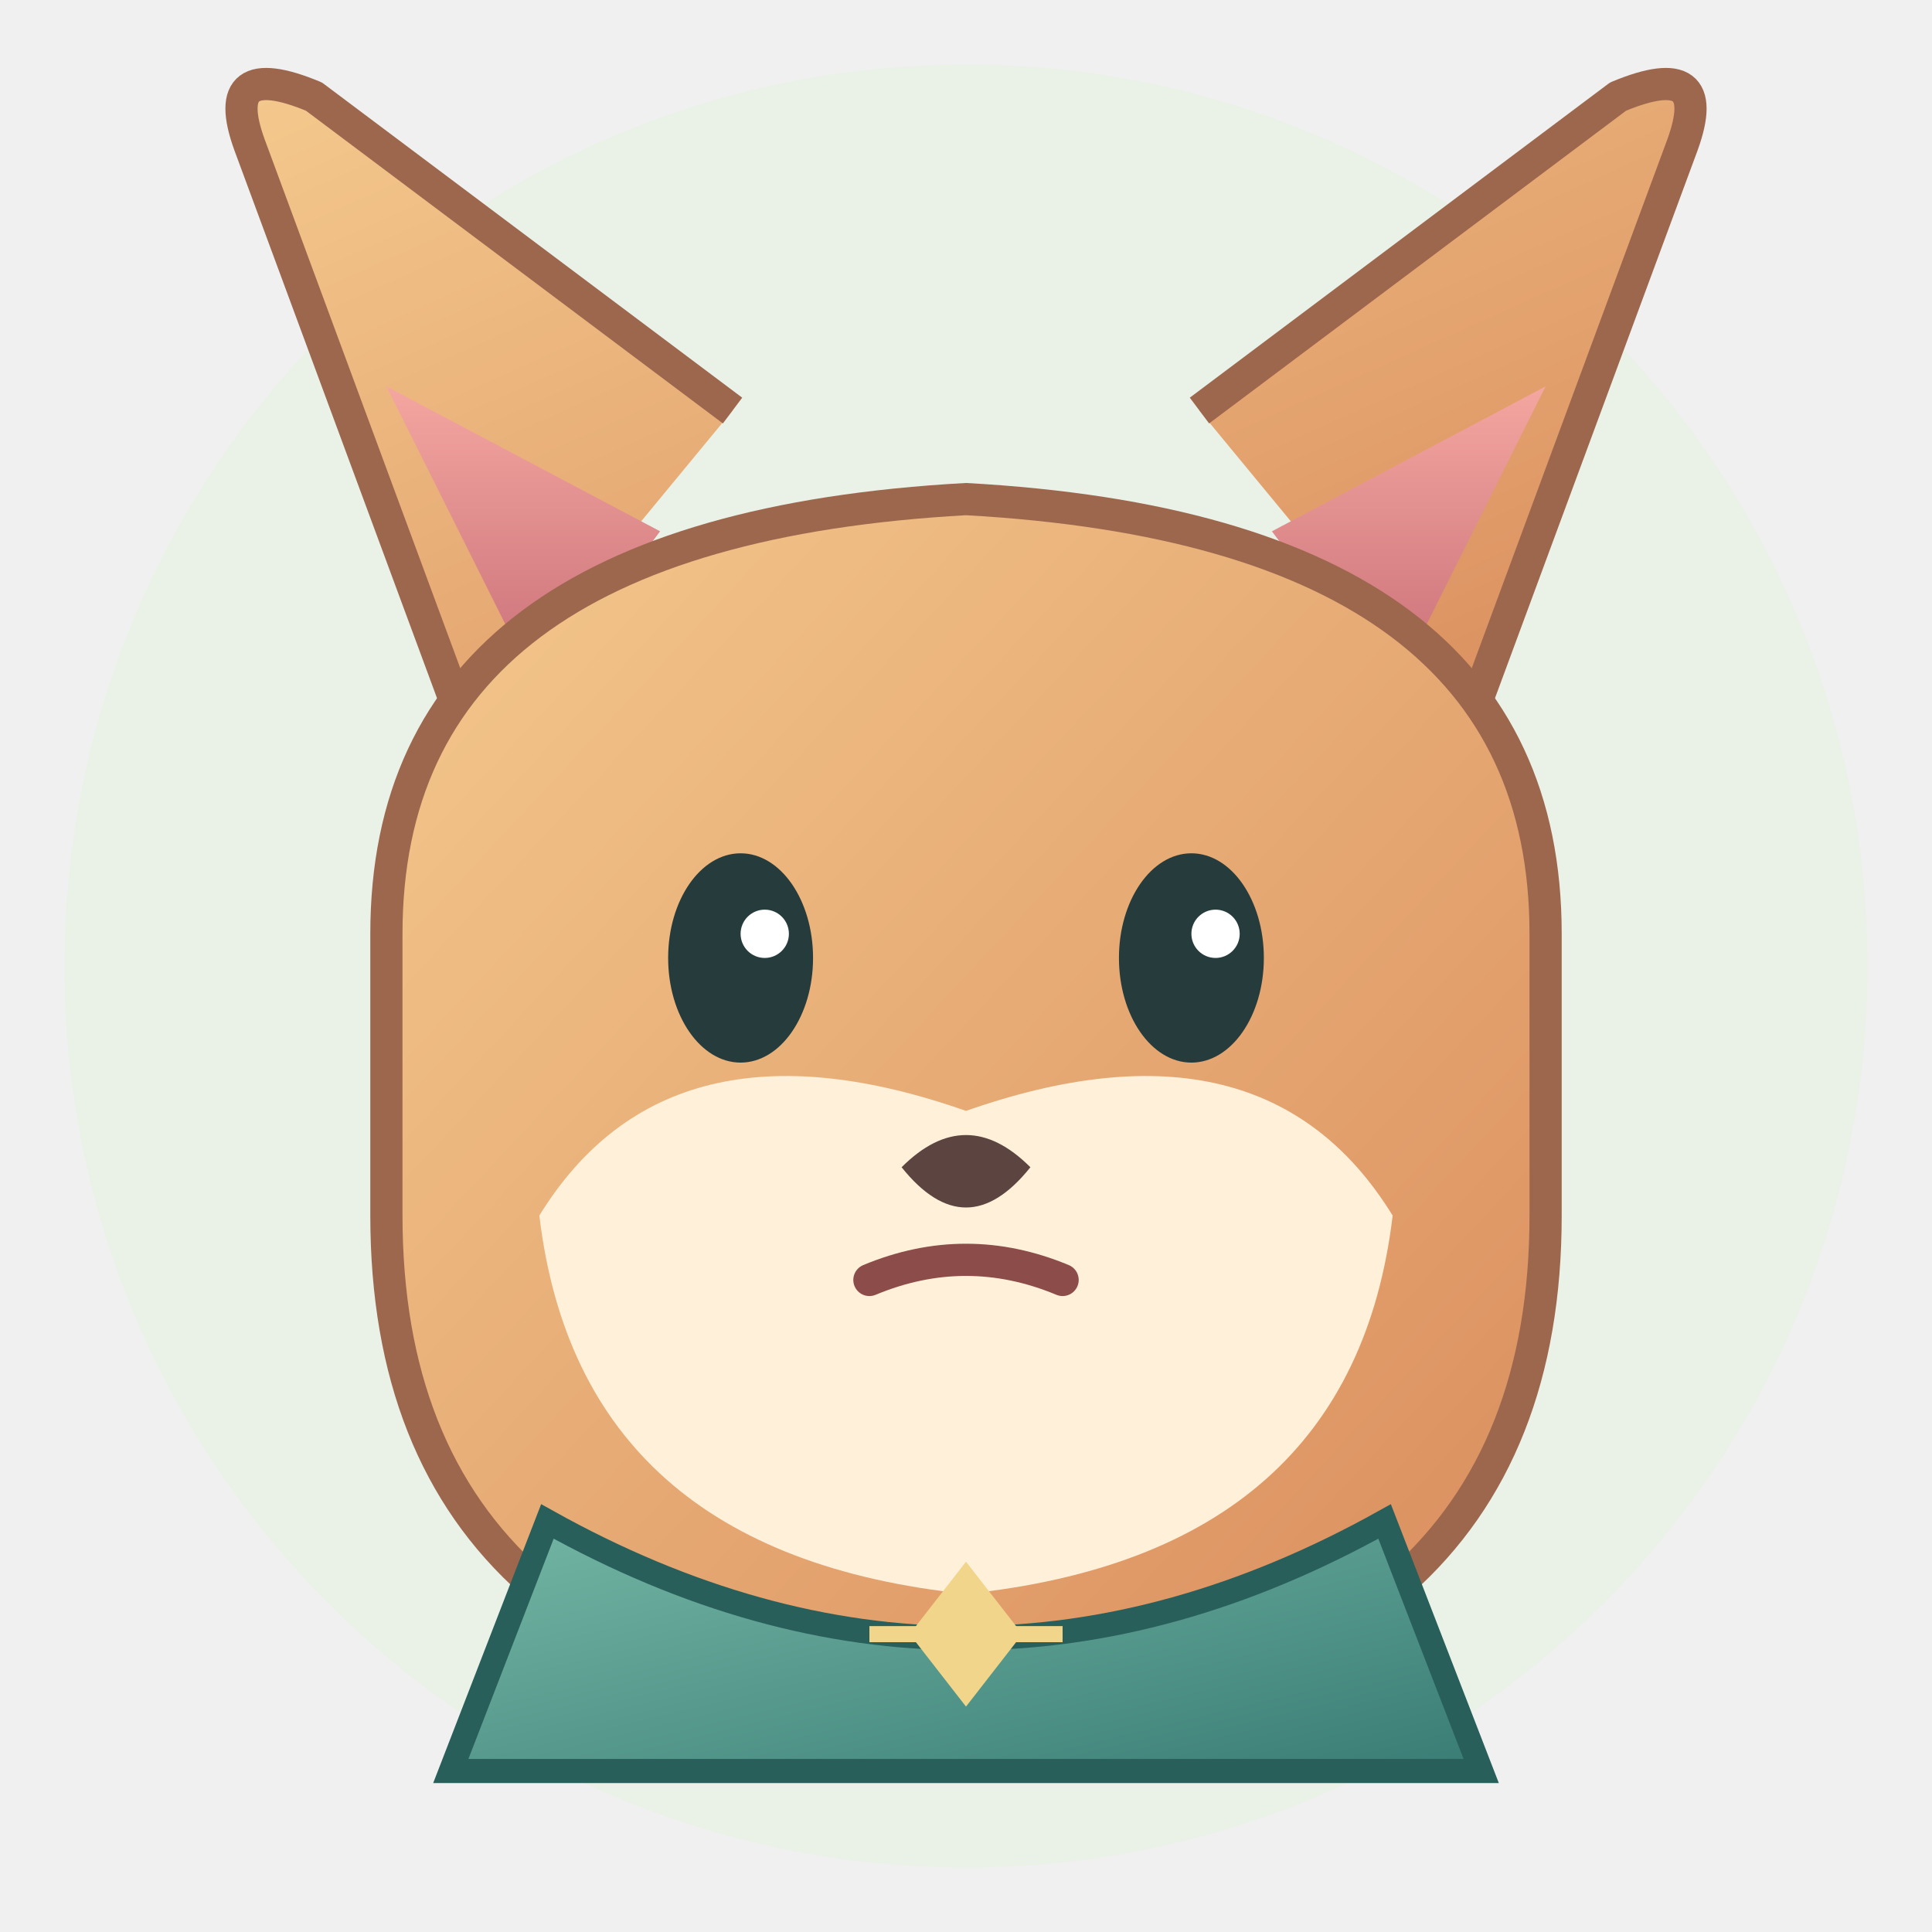
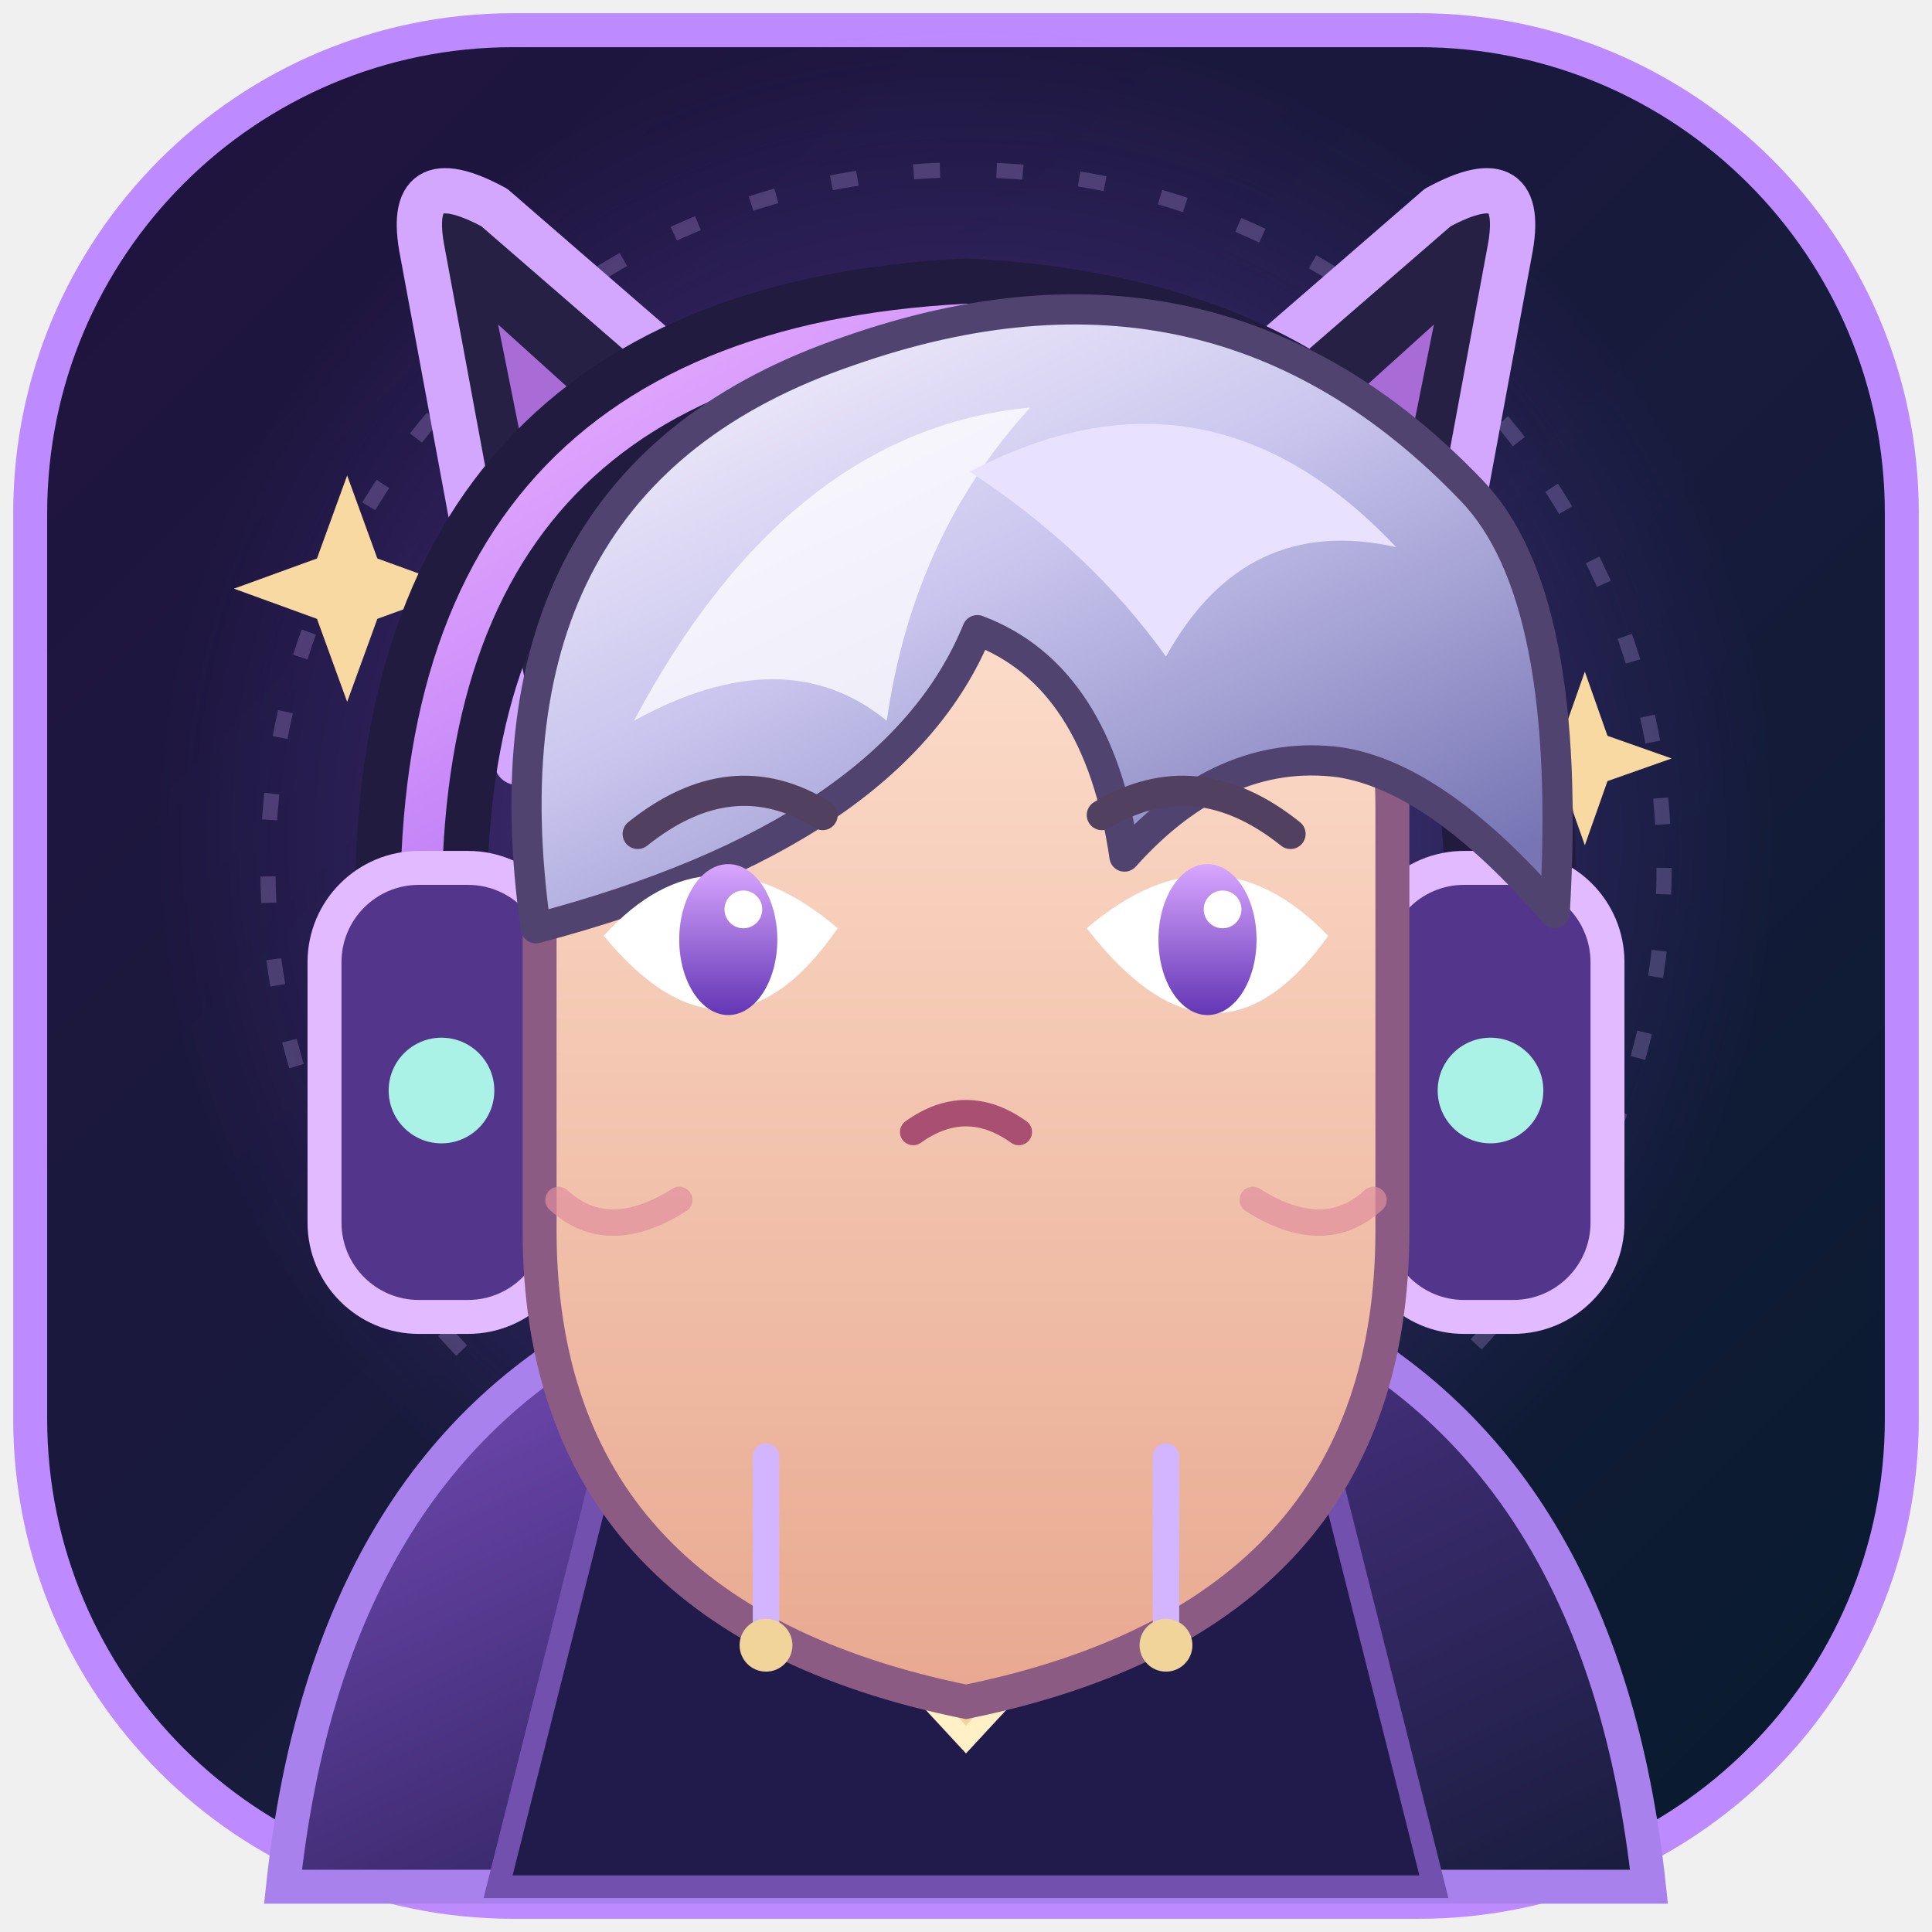
- <svg xmlns="http://www.w3.org/2000/svg" viewBox="0 0 240 240" role="img" aria-label="Mimox fennec mascot">
+ <svg xmlns="http://www.w3.org/2000/svg" viewBox="0 0 512 512" role="img" aria-label="MIMOX anime gamer mascot">
  <defs>
-     <linearGradient id="fur" x1="0" y1="0" x2="1" y2="1">
-       <stop stop-color="#f4c98d" />
-       <stop offset="1" stop-color="#d98b5c" />
+     <linearGradient id="bg" x1="0" y1="0" x2="1" y2="1">
+       <stop stop-color="#21133f" />
+       <stop offset=".55" stop-color="#171b3c" />
+       <stop offset="1" stop-color="#071b2d" />
    </linearGradient>
-     <linearGradient id="ear" x1="0" y1="0" x2="0" y2="1">
-       <stop stop-color="#f4a6a0" />
-       <stop offset="1" stop-color="#c86e77" />
+     <radialGradient id="halo">
+       <stop stop-color="#b56cff" stop-opacity=".45" />
+       <stop offset="1" stop-color="#8b4dff" stop-opacity="0" />
+     </radialGradient>
+     <linearGradient id="hair" x1="0" y1="0" x2=".8" y2="1">
+       <stop stop-color="#fffaff" />
+       <stop offset=".48" stop-color="#c9c5ee" />
+       <stop offset="1" stop-color="#7775b4" />
    </linearGradient>
-     <linearGradient id="scarf" x1="0" y1="0" x2="1" y2="1">
-       <stop stop-color="#75b7a5" />
-       <stop offset="1" stop-color="#397c75" />
+     <linearGradient id="skin" x1="0" y1="0" x2="0" y2="1">
+       <stop stop-color="#ffe5d4" />
+       <stop offset="1" stop-color="#e8a88f" />
+     </linearGradient>
+     <linearGradient id="hood" x1="0" y1="0" x2="1" y2="1">
+       <stop stop-color="#8252c8" />
+       <stop offset=".55" stop-color="#3e2c72" />
+       <stop offset="1" stop-color="#171c3b" />
+     </linearGradient>
+     <linearGradient id="purple" x1="0" y1="0" x2="1" y2="1">
+       <stop stop-color="#edb5ff" />
+       <stop offset="1" stop-color="#8c42ee" />
+     </linearGradient>
+     <linearGradient id="eye" x1="0" y1="0" x2="0" y2="1">
+       <stop stop-color="#d9a6ff" />
+       <stop offset="1" stop-color="#6336b5" />
    </linearGradient>
  </defs>
-   <circle cx="120" cy="120" r="112" fill="#eaf2e8" />
-   <path d="M58 91 31 18Q27 7 39 12L91 51M182 91l27-73q4-11-8-6l-52 39" fill="url(#fur)" stroke="#9d674e" stroke-width="4" stroke-linejoin="round" />
-   <path d="m48 48 34 18-15 20zm144 0-34 18 15 20z" fill="url(#ear)" />
-   <path d="M48 116Q48 66 120 62q72 4 72 54v35q0 59-72 64-72-5-72-64z" fill="url(#fur)" stroke="#9d674e" stroke-width="4" />
-   <path d="M67 151q16-26 53-13 37-13 53 13-5 42-53 47-48-5-53-47" fill="#fff0d9" />
-   <ellipse cx="92" cy="119" rx="9" ry="13" fill="#263b3b" />
-   <ellipse cx="148" cy="119" rx="9" ry="13" fill="#263b3b" />
-   <circle cx="95" cy="116" r="3" fill="white" />
-   <circle cx="151" cy="116" r="3" fill="white" />
-   <path d="M112 145q8-8 16 0-8 10-16 0" fill="#5c4540" />
-   <path d="M108 159q12-5 24 0" fill="none" stroke="#8c4d4a" stroke-width="4" stroke-linecap="round" />
-   <path d="M68 189q52 29 104 0l12 31H56z" fill="url(#scarf)" stroke="#285f5b" stroke-width="3" />
-   <path d="m120 194 7 9-7 9-7-9z" fill="#f1d58a" />
-   <path d="M108 203h24" stroke="#f1d58a" stroke-width="2" />
+   <rect x="8" y="8" width="496" height="496" rx="128" fill="url(#bg)" stroke="#bd8aff" stroke-width="9" />
+   <circle cx="256" cy="222" r="214" fill="url(#halo)" />
+   <circle cx="256" cy="230" r="185" fill="none" stroke="#d6b7ff" stroke-opacity=".23" stroke-width="4" stroke-dasharray="7 15" />
+   <g fill="#f7d9a1">
+     <path d="m92 126 8 22 22 8-22 8-8 22-8-22-22-8 22-8z" />
+     <path d="m420 178 6 17 17 6-17 6-6 17-6-17-17-6 17-6z" />
+     <circle cx="91" cy="282" r="5" />
+     <circle cx="424" cy="300" r="5" />
+   </g>
+   <path d="M75 500q12-112 91-151 39-20 90-20t90 20q79 39 91 151z" fill="url(#hood)" stroke="#a981ed" stroke-width="9" />
+   <path d="M166 365q90 76 180 0l34 135H132z" fill="#211b4c" stroke="#7150ae" stroke-width="6" />
+   <path d="m256 407 25 27-25 27-25-27z" fill="#f0d49a" stroke="#fff0c6" stroke-width="5" />
+   <path d="m256 418 13 16-13 15-13-15z" fill="#7a4cbb" />
+   <path d="M137 202 112 67q-5-25 19-12l105 91z" fill="#252044" stroke="#d4a7ff" stroke-width="12" stroke-linejoin="round" />
+   <path d="m145 151-13-65 62 56z" fill="#a96bd6" />
+   <path d="M375 202 400 67q5-25-19-12l-105 91z" fill="#252044" stroke="#d4a7ff" stroke-width="12" stroke-linejoin="round" />
+   <path d="m367 151 13-65-62 56z" fill="#a96bd6" />
+   <path d="M112 255q-8-161 144-169 152 8 144 169" fill="none" stroke="#211b3f" stroke-width="35" stroke-linecap="round" />
+   <path d="M112 255q-8-161 144-169 152 8 144 169" fill="none" stroke="url(#purple)" stroke-width="11" stroke-linecap="round" />
+   <rect x="86" y="230" width="63" height="119" rx="25" fill="#54358c" stroke="#e1baff" stroke-width="9" />
+   <rect x="363" y="230" width="63" height="119" rx="25" fill="#54358c" stroke="#e1baff" stroke-width="9" />
+   <circle cx="117" cy="289" r="14" fill="#a9f2e5" />
+   <circle cx="395" cy="289" r="14" fill="#a9f2e5" />
+   <path d="M143 214q0-91 113-96 113 5 113 96v112q0 102-113 125-113-23-113-125z" fill="url(#skin)" stroke="#8b5b83" stroke-width="9" />
+   <path d="M142 246q-17-119 83-153 97-34 165 37 27 28 22 112-31-36-57-40-31-4-57 25-7-48-39-60-22 54-117 79z" fill="url(#hair)" stroke="#51436f" stroke-width="8" stroke-linejoin="round" />
+   <path d="M168 191q41-77 105-83-31 34-38 83-27-22-67 0z" fill="#fff" opacity=".75" />
+   <path d="M257 125q63-33 113 20-40-9-61 29-20-28-52-49z" fill="#e8e2ff" />
+   <path d="M160 248q28-31 62-2-29 42-62 2z" fill="#fff" />
+   <path d="M288 246q34-29 64 2-30 42-64-2z" fill="#fff" />
+   <ellipse cx="193" cy="249" rx="13" ry="20" fill="url(#eye)" />
+   <ellipse cx="320" cy="249" rx="13" ry="20" fill="url(#eye)" />
+   <circle cx="197" cy="241" r="5" fill="#fff" />
+   <circle cx="324" cy="241" r="5" fill="#fff" />
+   <path d="M169 221q25-20 49-5M292 216q25-15 50 5" fill="none" stroke="#51405f" stroke-width="8" stroke-linecap="round" />
+   <path d="M242 300q14-10 28 0" fill="none" stroke="#a94f71" stroke-width="7" stroke-linecap="round" />
+   <path d="M180 318q-19 12-32 0M332 318q19 12 32 0" fill="none" stroke="#df8e9c" stroke-width="7" stroke-linecap="round" opacity=".7" />
+   <path d="M203 386v45m106-45v45" stroke="#d3b5ff" stroke-width="7" stroke-linecap="round" />
+   <circle cx="203" cy="436" r="7" fill="#f0d49a" />
+   <circle cx="309" cy="436" r="7" fill="#f0d49a" />
</svg>
